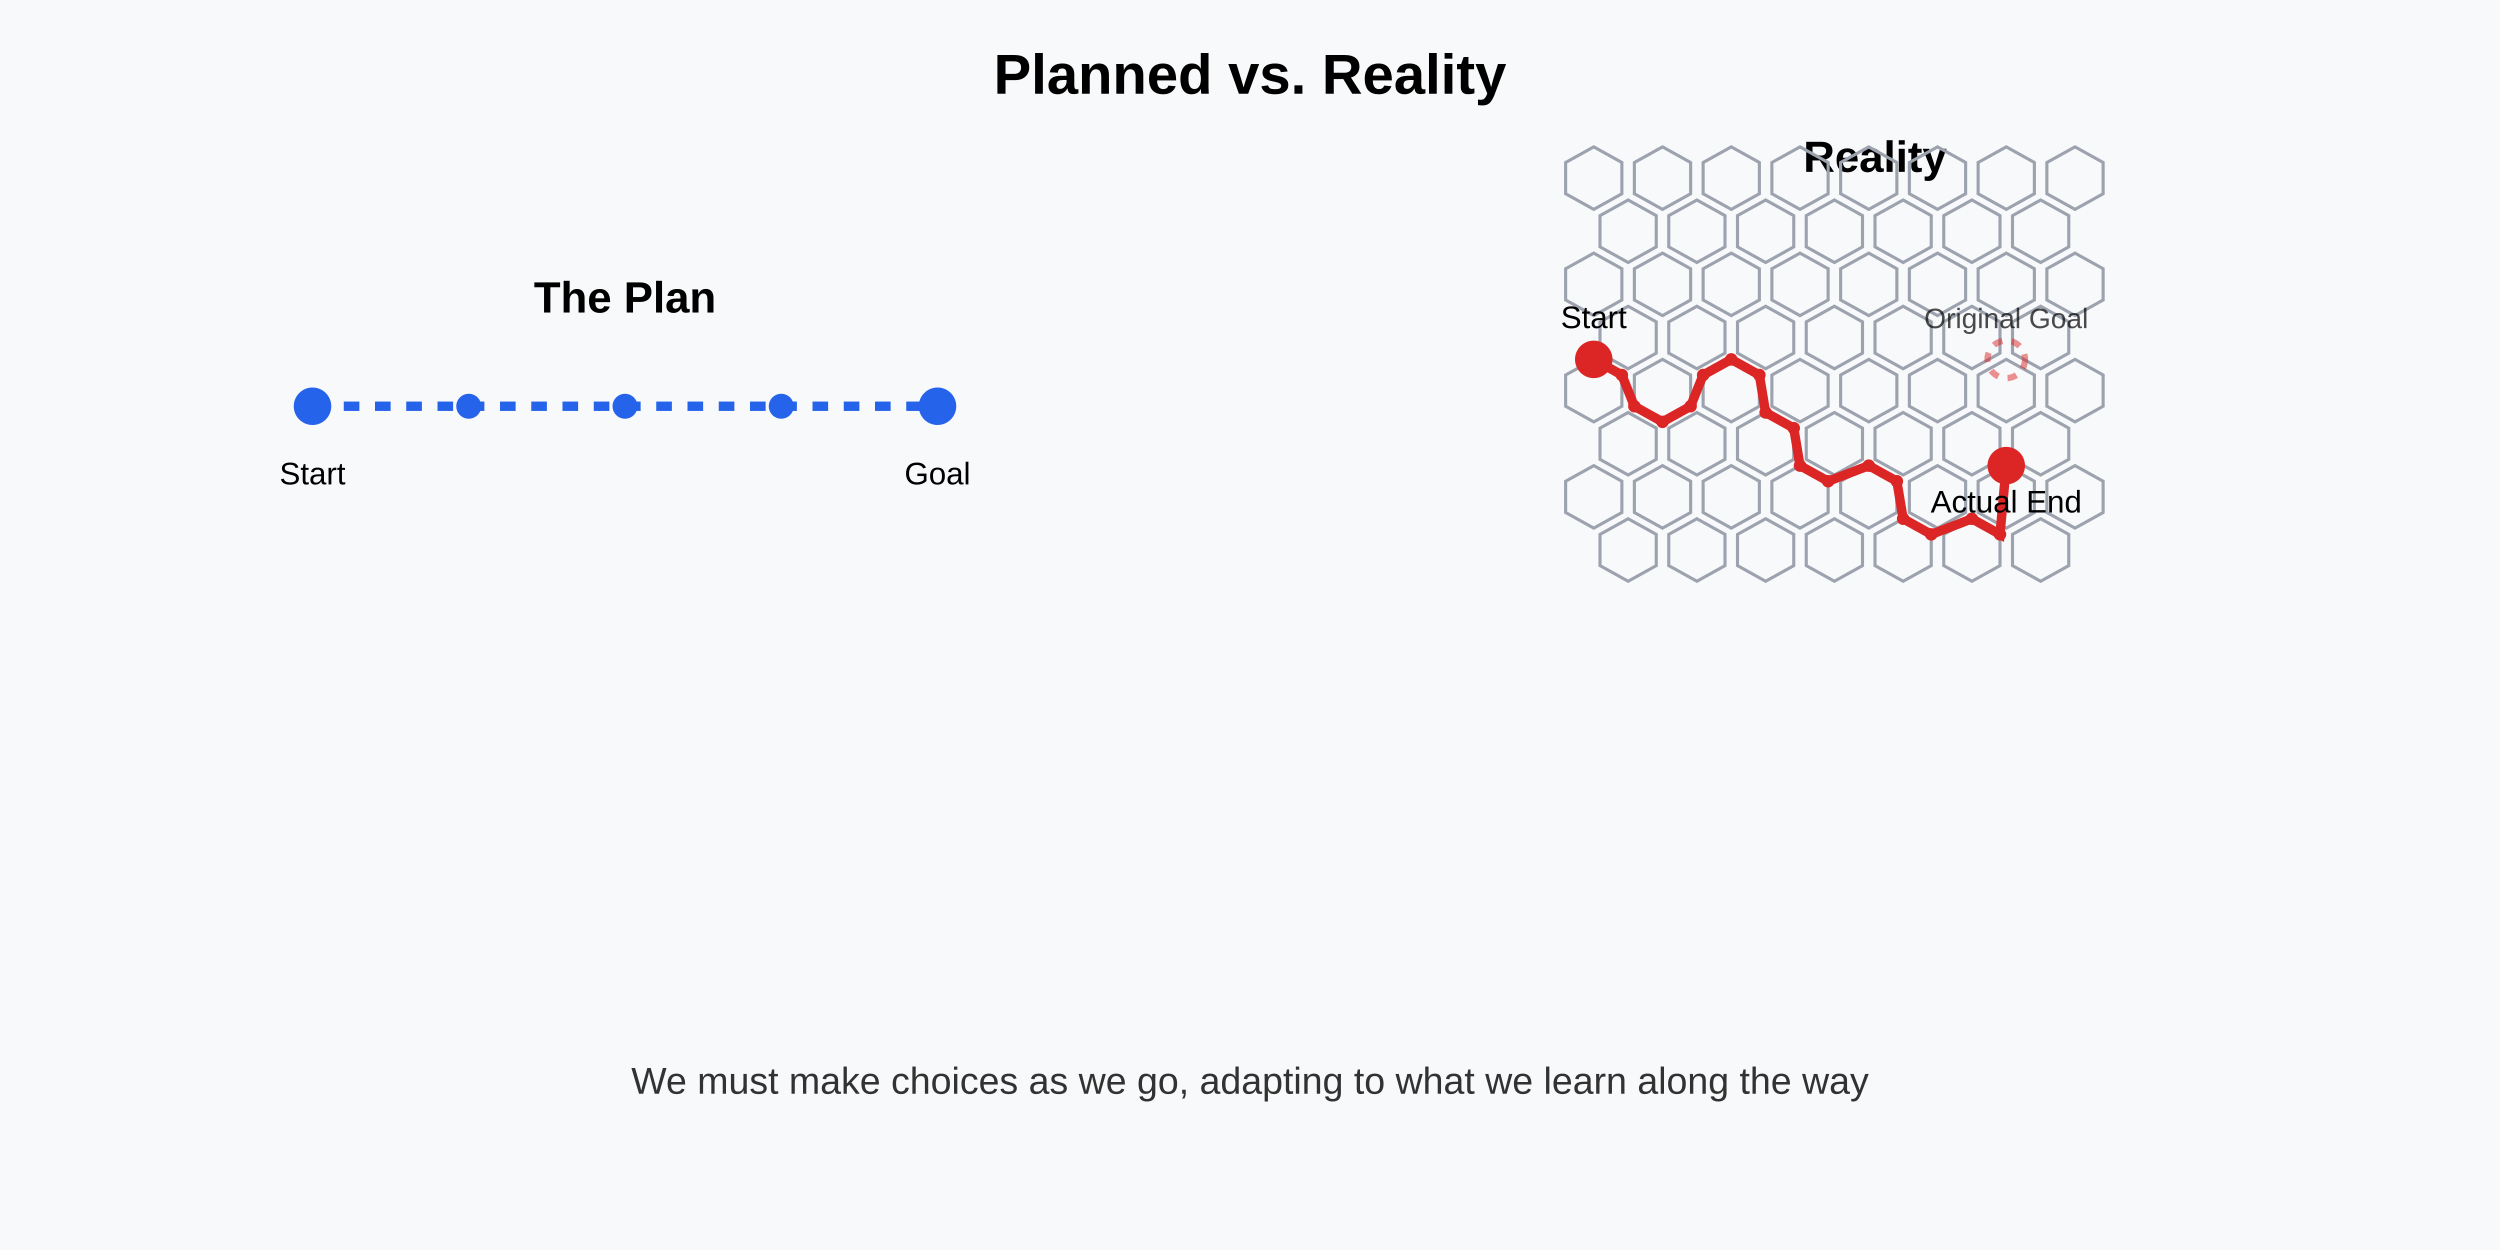
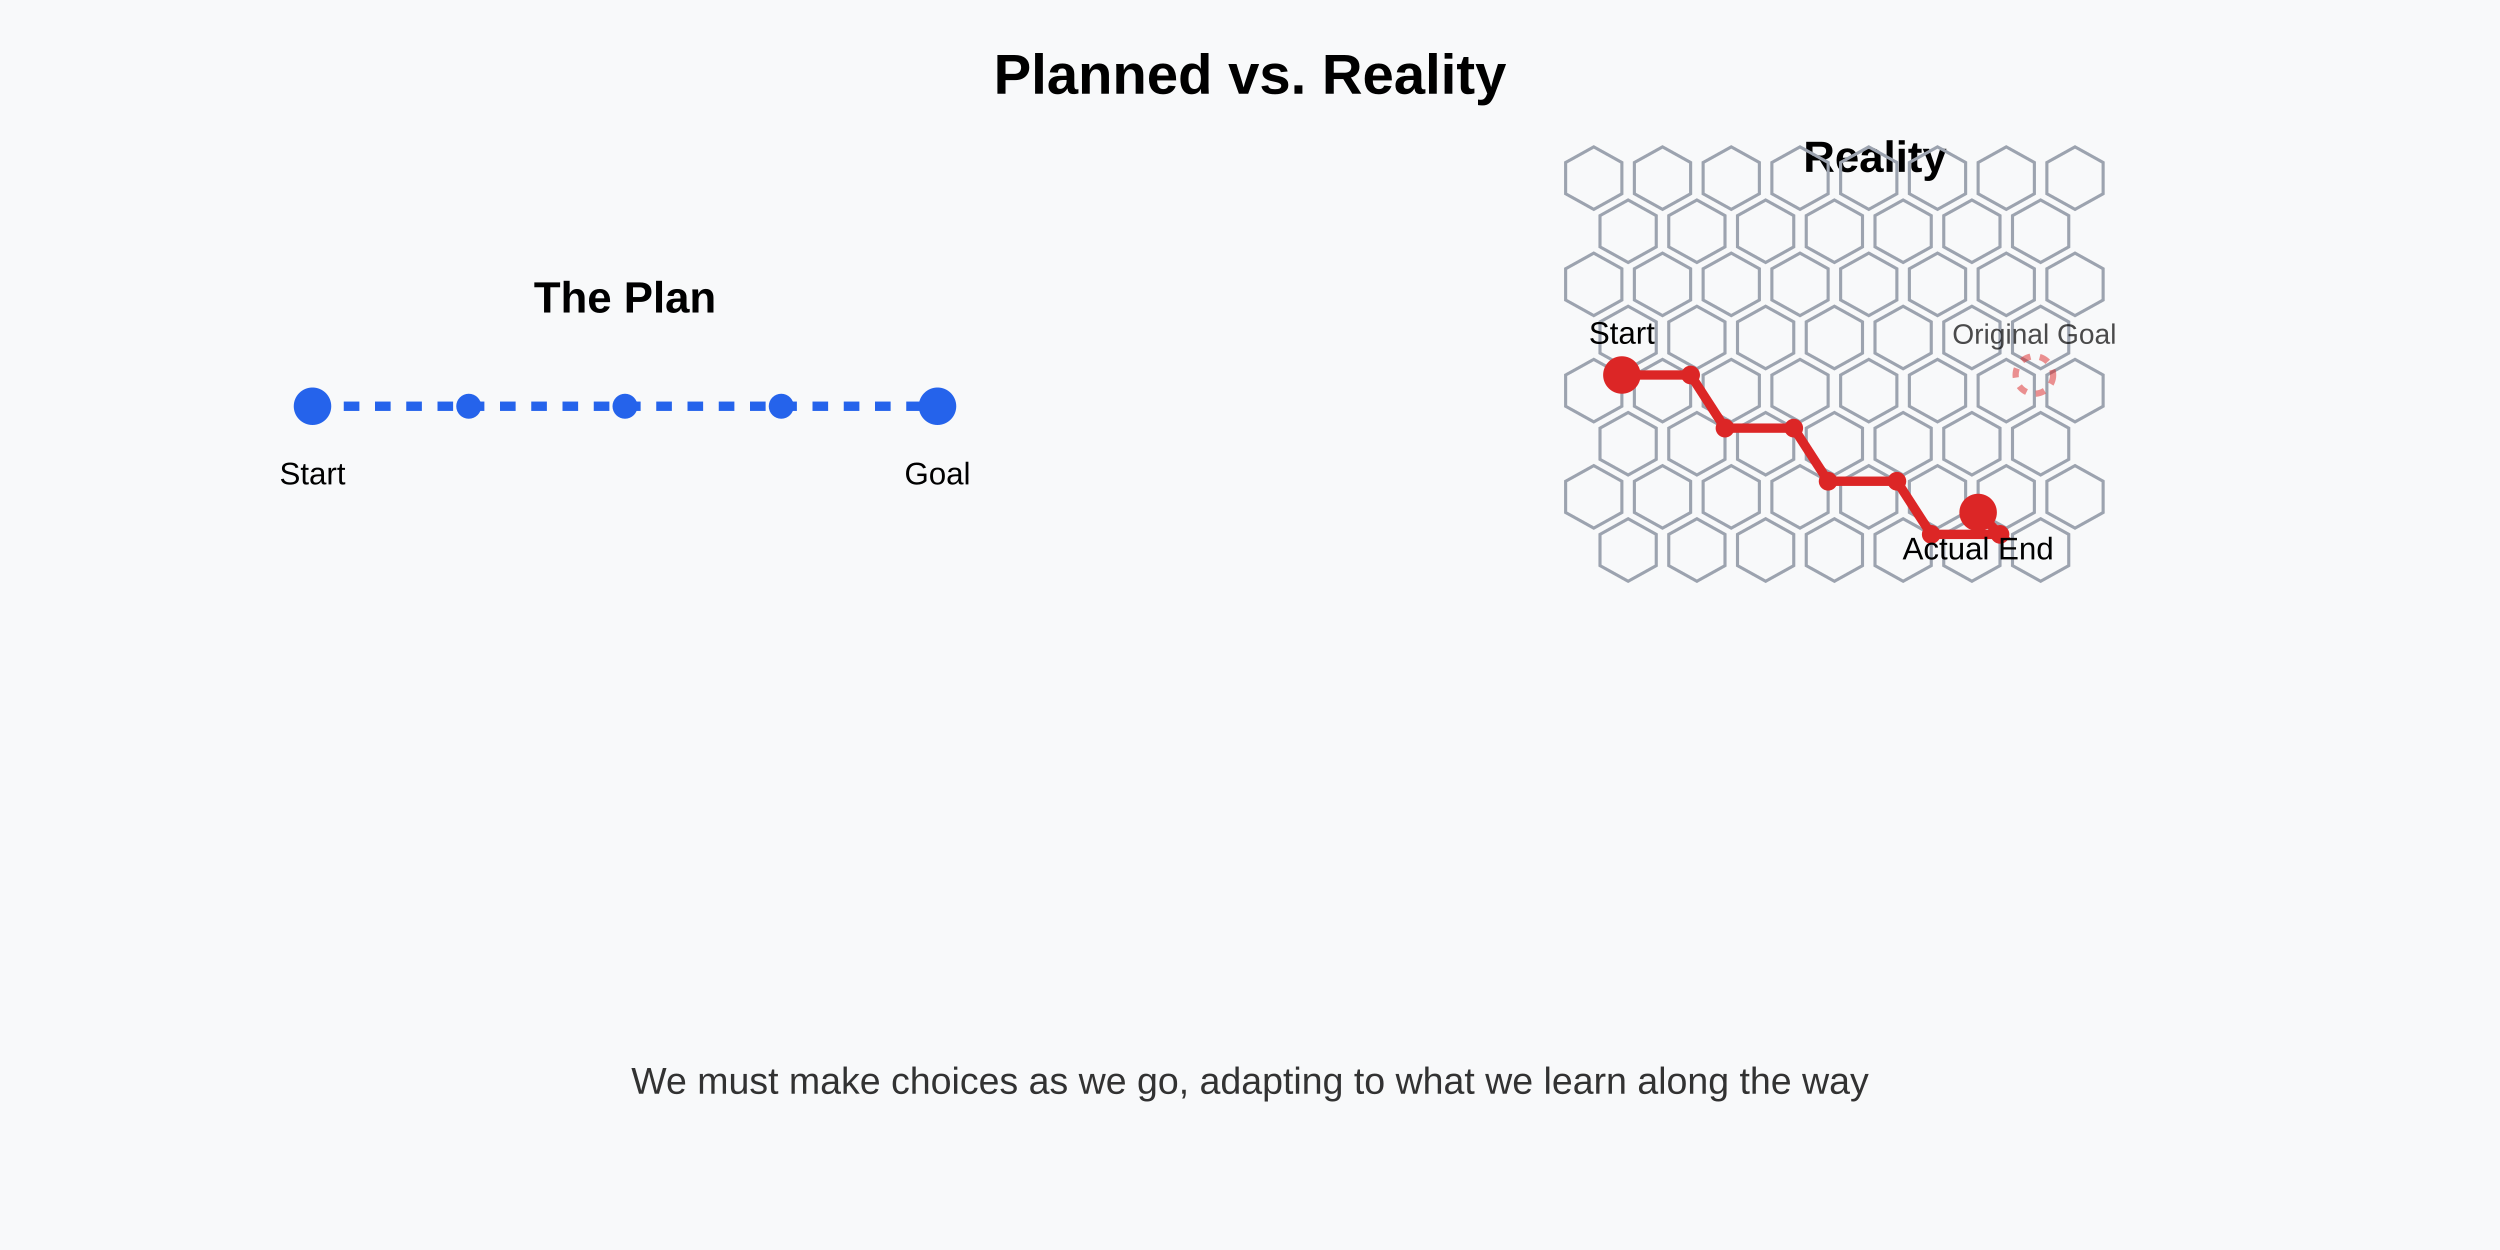
<svg xmlns="http://www.w3.org/2000/svg" width="800" height="400">
  <rect width="800" height="400" fill="#f8f9fa" />
  <text x="400" y="30" text-anchor="middle" font-family="Arial, sans-serif" font-size="18" font-weight="bold">
    Planned vs. Reality
  </text>
  <g transform="translate(50, 80)">
    <text x="150" y="20" text-anchor="middle" font-family="Arial, sans-serif" font-size="14" font-weight="bold">
      The Plan
    </text>
    <line x1="50" y1="50" x2="250" y2="50" stroke="#2563eb" stroke-width="3" stroke-dasharray="5,5" />
    <circle cx="50" cy="50" r="6" fill="#2563eb" />
    <circle cx="100" cy="50" r="4" fill="#2563eb" />
    <circle cx="150" cy="50" r="4" fill="#2563eb" />
    <circle cx="200" cy="50" r="4" fill="#2563eb" />
    <circle cx="250" cy="50" r="6" fill="#2563eb" />
    <text x="50" y="75" text-anchor="middle" font-family="Arial, sans-serif" font-size="10">Start</text>
    <text x="250" y="75" text-anchor="middle" font-family="Arial, sans-serif" font-size="10">Goal</text>
  </g>
  <g transform="translate(450, 80)">
    <text x="150" y="-25" text-anchor="middle" font-family="Arial, sans-serif" font-size="14" font-weight="bold">
      Reality
    </text>
    <polygon points="60,-33 69,-28 69,-18 60,-13 51,-18 51,-28" fill="none" stroke="#9ca3af" stroke-width="1" />
    <polygon points="82,-33 91,-28 91,-18 82,-13 73,-18 73,-28" fill="none" stroke="#9ca3af" stroke-width="1" />
    <polygon points="104,-33 113,-28 113,-18 104,-13 95,-18 95,-28" fill="none" stroke="#9ca3af" stroke-width="1" />
    <polygon points="126,-33 135,-28 135,-18 126,-13 117,-18 117,-28" fill="none" stroke="#9ca3af" stroke-width="1" />
    <polygon points="148,-33 157,-28 157,-18 148,-13 139,-18 139,-28" fill="none" stroke="#9ca3af" stroke-width="1" />
    <polygon points="170,-33 179,-28 179,-18 170,-13 161,-18 161,-28" fill="none" stroke="#9ca3af" stroke-width="1" />
    <polygon points="192,-33 201,-28 201,-18 192,-13 183,-18 183,-28" fill="none" stroke="#9ca3af" stroke-width="1" />
    <polygon points="214,-33 223,-28 223,-18 214,-13 205,-18 205,-28" fill="none" stroke="#9ca3af" stroke-width="1" />
    <polygon points="71,-16 80,-11 80,-1 71,4 62,-1 62,-11" fill="none" stroke="#9ca3af" stroke-width="1" />
    <polygon points="93,-16 102,-11 102,-1 93,4 84,-1 84,-11" fill="none" stroke="#9ca3af" stroke-width="1" />
    <polygon points="115,-16 124,-11 124,-1 115,4 106,-1 106,-11" fill="none" stroke="#9ca3af" stroke-width="1" />
    <polygon points="137,-16 146,-11 146,-1 137,4 128,-1 128,-11" fill="none" stroke="#9ca3af" stroke-width="1" />
    <polygon points="159,-16 168,-11 168,-1 159,4 150,-1 150,-11" fill="none" stroke="#9ca3af" stroke-width="1" />
    <polygon points="181,-16 190,-11 190,-1 181,4 172,-1 172,-11" fill="none" stroke="#9ca3af" stroke-width="1" />
    <polygon points="203,-16 212,-11 212,-1 203,4 194,-1 194,-11" fill="none" stroke="#9ca3af" stroke-width="1" />
    <polygon points="60,1 69,6 69,16 60,21 51,16 51,6" fill="none" stroke="#9ca3af" stroke-width="1" />
    <polygon points="82,1 91,6 91,16 82,21 73,16 73,6" fill="none" stroke="#9ca3af" stroke-width="1" />
    <polygon points="104,1 113,6 113,16 104,21 95,16 95,6" fill="none" stroke="#9ca3af" stroke-width="1" />
    <polygon points="126,1 135,6 135,16 126,21 117,16 117,6" fill="none" stroke="#9ca3af" stroke-width="1" />
    <polygon points="148,1 157,6 157,16 148,21 139,16 139,6" fill="none" stroke="#9ca3af" stroke-width="1" />
    <polygon points="170,1 179,6 179,16 170,21 161,16 161,6" fill="none" stroke="#9ca3af" stroke-width="1" />
    <polygon points="192,1 201,6 201,16 192,21 183,16 183,6" fill="none" stroke="#9ca3af" stroke-width="1" />
    <polygon points="214,1 223,6 223,16 214,21 205,16 205,6" fill="none" stroke="#9ca3af" stroke-width="1" />
    <polygon points="71,18 80,23 80,33 71,38 62,33 62,23" fill="none" stroke="#9ca3af" stroke-width="1" />
    <polygon points="93,18 102,23 102,33 93,38 84,33 84,23" fill="none" stroke="#9ca3af" stroke-width="1" />
    <polygon points="115,18 124,23 124,33 115,38 106,33 106,23" fill="none" stroke="#9ca3af" stroke-width="1" />
    <polygon points="137,18 146,23 146,33 137,38 128,33 128,23" fill="none" stroke="#9ca3af" stroke-width="1" />
    <polygon points="159,18 168,23 168,33 159,38 150,33 150,23" fill="none" stroke="#9ca3af" stroke-width="1" />
    <polygon points="181,18 190,23 190,33 181,38 172,33 172,23" fill="none" stroke="#9ca3af" stroke-width="1" />
    <polygon points="203,18 212,23 212,33 203,38 194,33 194,23" fill="none" stroke="#9ca3af" stroke-width="1" />
    <polygon points="60,35 69,40 69,50 60,55 51,50 51,40" fill="none" stroke="#9ca3af" stroke-width="1" />
    <polygon points="82,35 91,40 91,50 82,55 73,50 73,40" fill="none" stroke="#9ca3af" stroke-width="1" />
    <polygon points="104,35 113,40 113,50 104,55 95,50 95,40" fill="none" stroke="#9ca3af" stroke-width="1" />
    <polygon points="126,35 135,40 135,50 126,55 117,50 117,40" fill="none" stroke="#9ca3af" stroke-width="1" />
    <polygon points="148,35 157,40 157,50 148,55 139,50 139,40" fill="none" stroke="#9ca3af" stroke-width="1" />
    <polygon points="170,35 179,40 179,50 170,55 161,50 161,40" fill="none" stroke="#9ca3af" stroke-width="1" />
    <polygon points="192,35 201,40 201,50 192,55 183,50 183,40" fill="none" stroke="#9ca3af" stroke-width="1" />
    <polygon points="214,35 223,40 223,50 214,55 205,50 205,40" fill="none" stroke="#9ca3af" stroke-width="1" />
    <polygon points="71,52 80,57 80,67 71,72 62,67 62,57" fill="none" stroke="#9ca3af" stroke-width="1" />
    <polygon points="93,52 102,57 102,67 93,72 84,67 84,57" fill="none" stroke="#9ca3af" stroke-width="1" />
    <polygon points="115,52 124,57 124,67 115,72 106,67 106,57" fill="none" stroke="#9ca3af" stroke-width="1" />
    <polygon points="137,52 146,57 146,67 137,72 128,67 128,57" fill="none" stroke="#9ca3af" stroke-width="1" />
    <polygon points="159,52 168,57 168,67 159,72 150,67 150,57" fill="none" stroke="#9ca3af" stroke-width="1" />
    <polygon points="181,52 190,57 190,67 181,72 172,67 172,57" fill="none" stroke="#9ca3af" stroke-width="1" />
    <polygon points="203,52 212,57 212,67 203,72 194,67 194,57" fill="none" stroke="#9ca3af" stroke-width="1" />
    <polygon points="60,69 69,74 69,84 60,89 51,84 51,74" fill="none" stroke="#9ca3af" stroke-width="1" />
    <polygon points="82,69 91,74 91,84 82,89 73,84 73,74" fill="none" stroke="#9ca3af" stroke-width="1" />
    <polygon points="104,69 113,74 113,84 104,89 95,84 95,74" fill="none" stroke="#9ca3af" stroke-width="1" />
    <polygon points="126,69 135,74 135,84 126,89 117,84 117,74" fill="none" stroke="#9ca3af" stroke-width="1" />
    <polygon points="148,69 157,74 157,84 148,89 139,84 139,74" fill="none" stroke="#9ca3af" stroke-width="1" />
    <polygon points="170,69 179,74 179,84 170,89 161,84 161,74" fill="none" stroke="#9ca3af" stroke-width="1" />
    <polygon points="192,69 201,74 201,84 192,89 183,84 183,74" fill="none" stroke="#9ca3af" stroke-width="1" />
    <polygon points="214,69 223,74 223,84 214,89 205,84 205,74" fill="none" stroke="#9ca3af" stroke-width="1" />
    <polygon points="71,86 80,91 80,101 71,106 62,101 62,91" fill="none" stroke="#9ca3af" stroke-width="1" />
    <polygon points="93,86 102,91 102,101 93,106 84,101 84,91" fill="none" stroke="#9ca3af" stroke-width="1" />
    <polygon points="115,86 124,91 124,101 115,106 106,101 106,91" fill="none" stroke="#9ca3af" stroke-width="1" />
    <polygon points="137,86 146,91 146,101 137,106 128,101 128,91" fill="none" stroke="#9ca3af" stroke-width="1" />
    <polygon points="159,86 168,91 168,101 159,106 150,101 150,91" fill="none" stroke="#9ca3af" stroke-width="1" />
    <polygon points="181,86 190,91 190,101 181,106 172,101 172,91" fill="none" stroke="#9ca3af" stroke-width="1" />
    <polygon points="203,86 212,91 212,101 203,106 194,101 194,91" fill="none" stroke="#9ca3af" stroke-width="1" />
-     <path d="M 60,35 L 69,40 L 73,50 L 82,55 L 91,50 L 95,40 L 104,35 L 113,40 L 115,52 L 124,57 L 126,69 L 135,74 L 148,69 L 157,74 L 159,86 L 168,91 L 181,86 L 190,91 L 192,69" fill="none" stroke="#dc2626" stroke-width="3" />
-     <circle cx="60" cy="35" r="6" fill="#dc2626" />
-     <circle cx="69" cy="40" r="2" fill="#dc2626" />
-     <circle cx="73" cy="50" r="2" fill="#dc2626" />
-     <circle cx="82" cy="55" r="2" fill="#dc2626" />
-     <circle cx="91" cy="50" r="2" fill="#dc2626" />
-     <circle cx="95" cy="40" r="2" fill="#dc2626" />
-     <circle cx="104" cy="35" r="2" fill="#dc2626" />
-     <circle cx="113" cy="40" r="2" fill="#dc2626" />
-     <circle cx="115" cy="52" r="2" fill="#dc2626" />
-     <circle cx="124" cy="57" r="2" fill="#dc2626" />
-     <circle cx="126" cy="69" r="2" fill="#dc2626" />
-     <circle cx="135" cy="74" r="2" fill="#dc2626" />
-     <circle cx="148" cy="69" r="2" fill="#dc2626" />
-     <circle cx="157" cy="74" r="2" fill="#dc2626" />
-     <circle cx="159" cy="86" r="2" fill="#dc2626" />
-     <circle cx="168" cy="91" r="2" fill="#dc2626" />
-     <circle cx="181" cy="86" r="2" fill="#dc2626" />
-     <circle cx="190" cy="91" r="2" fill="#dc2626" />
-     <circle cx="192" cy="69" r="6" fill="#dc2626" />
-     <circle cx="192" cy="35" r="6" fill="none" stroke="#dc2626" stroke-width="2" stroke-dasharray="3,3" opacity="0.5" />
-     <text x="192" y="25" text-anchor="middle" font-family="Arial, sans-serif" font-size="9" opacity="0.7">Original Goal</text>
-     <text x="60" y="25" text-anchor="middle" font-family="Arial, sans-serif" font-size="10">Start</text>
-     <text x="192" y="84" text-anchor="middle" font-family="Arial, sans-serif" font-size="10">Actual End</text>
+     <path d="M 69,40 L 91,40 L 102,57 L 124,57 L 135,74 L 157,74 L 168,91 L 190,91 L 183,84" fill="none" stroke="#dc2626" stroke-width="3" />
+     <circle cx="69" cy="40" r="6" fill="#dc2626" />
+     <circle cx="91" cy="40" r="3" fill="#dc2626" />
+     <circle cx="102" cy="57" r="3" fill="#dc2626" />
+     <circle cx="124" cy="57" r="3" fill="#dc2626" />
+     <circle cx="135" cy="74" r="3" fill="#dc2626" />
+     <circle cx="157" cy="74" r="3" fill="#dc2626" />
+     <circle cx="168" cy="91" r="3" fill="#dc2626" />
+     <circle cx="190" cy="91" r="3" fill="#dc2626" />
+     <circle cx="183" cy="84" r="6" fill="#dc2626" />
+     <circle cx="201" cy="40" r="6" fill="none" stroke="#dc2626" stroke-width="2" stroke-dasharray="3,3" opacity="0.5" />
+     <text x="201" y="30" text-anchor="middle" font-family="Arial, sans-serif" font-size="9" opacity="0.7">Original Goal</text>
+     <text x="69" y="30" text-anchor="middle" font-family="Arial, sans-serif" font-size="10">Start</text>
+     <text x="183" y="99" text-anchor="middle" font-family="Arial, sans-serif" font-size="10">Actual End</text>
  </g>
  <text x="400" y="350" text-anchor="middle" font-family="Arial, sans-serif" font-size="12" opacity="0.8">
    We must make choices as we go, adapting to what we learn along the way
  </text>
</svg>
